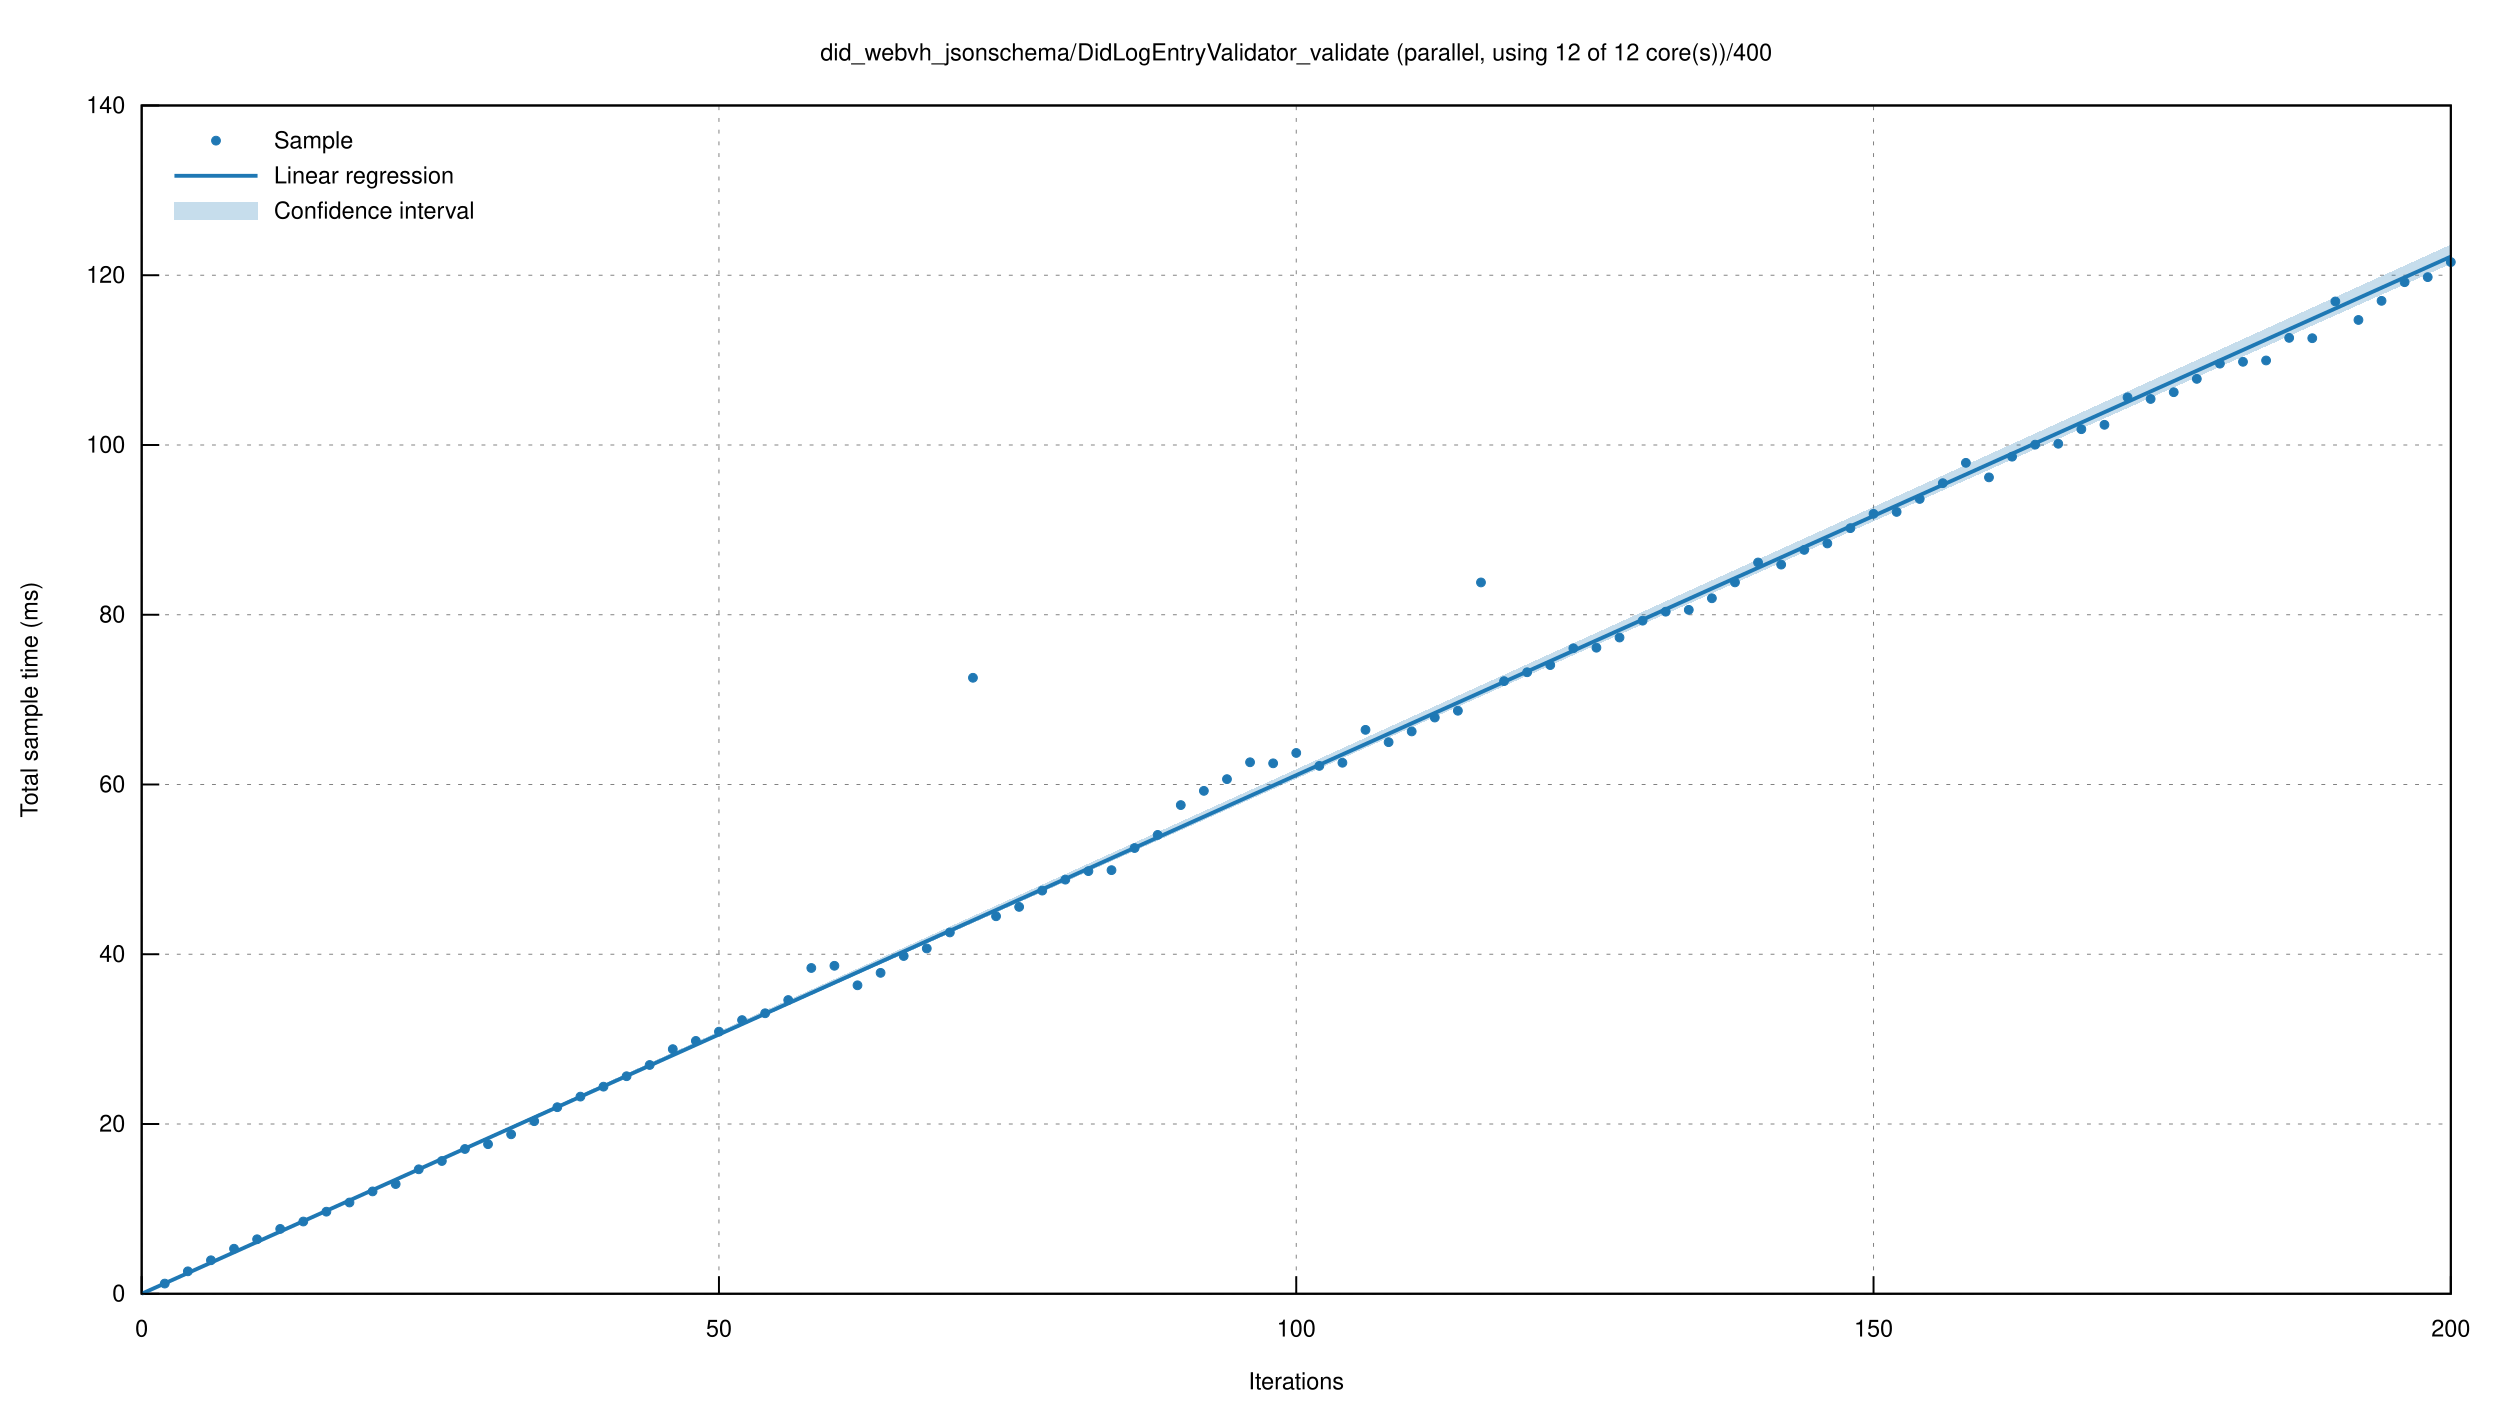
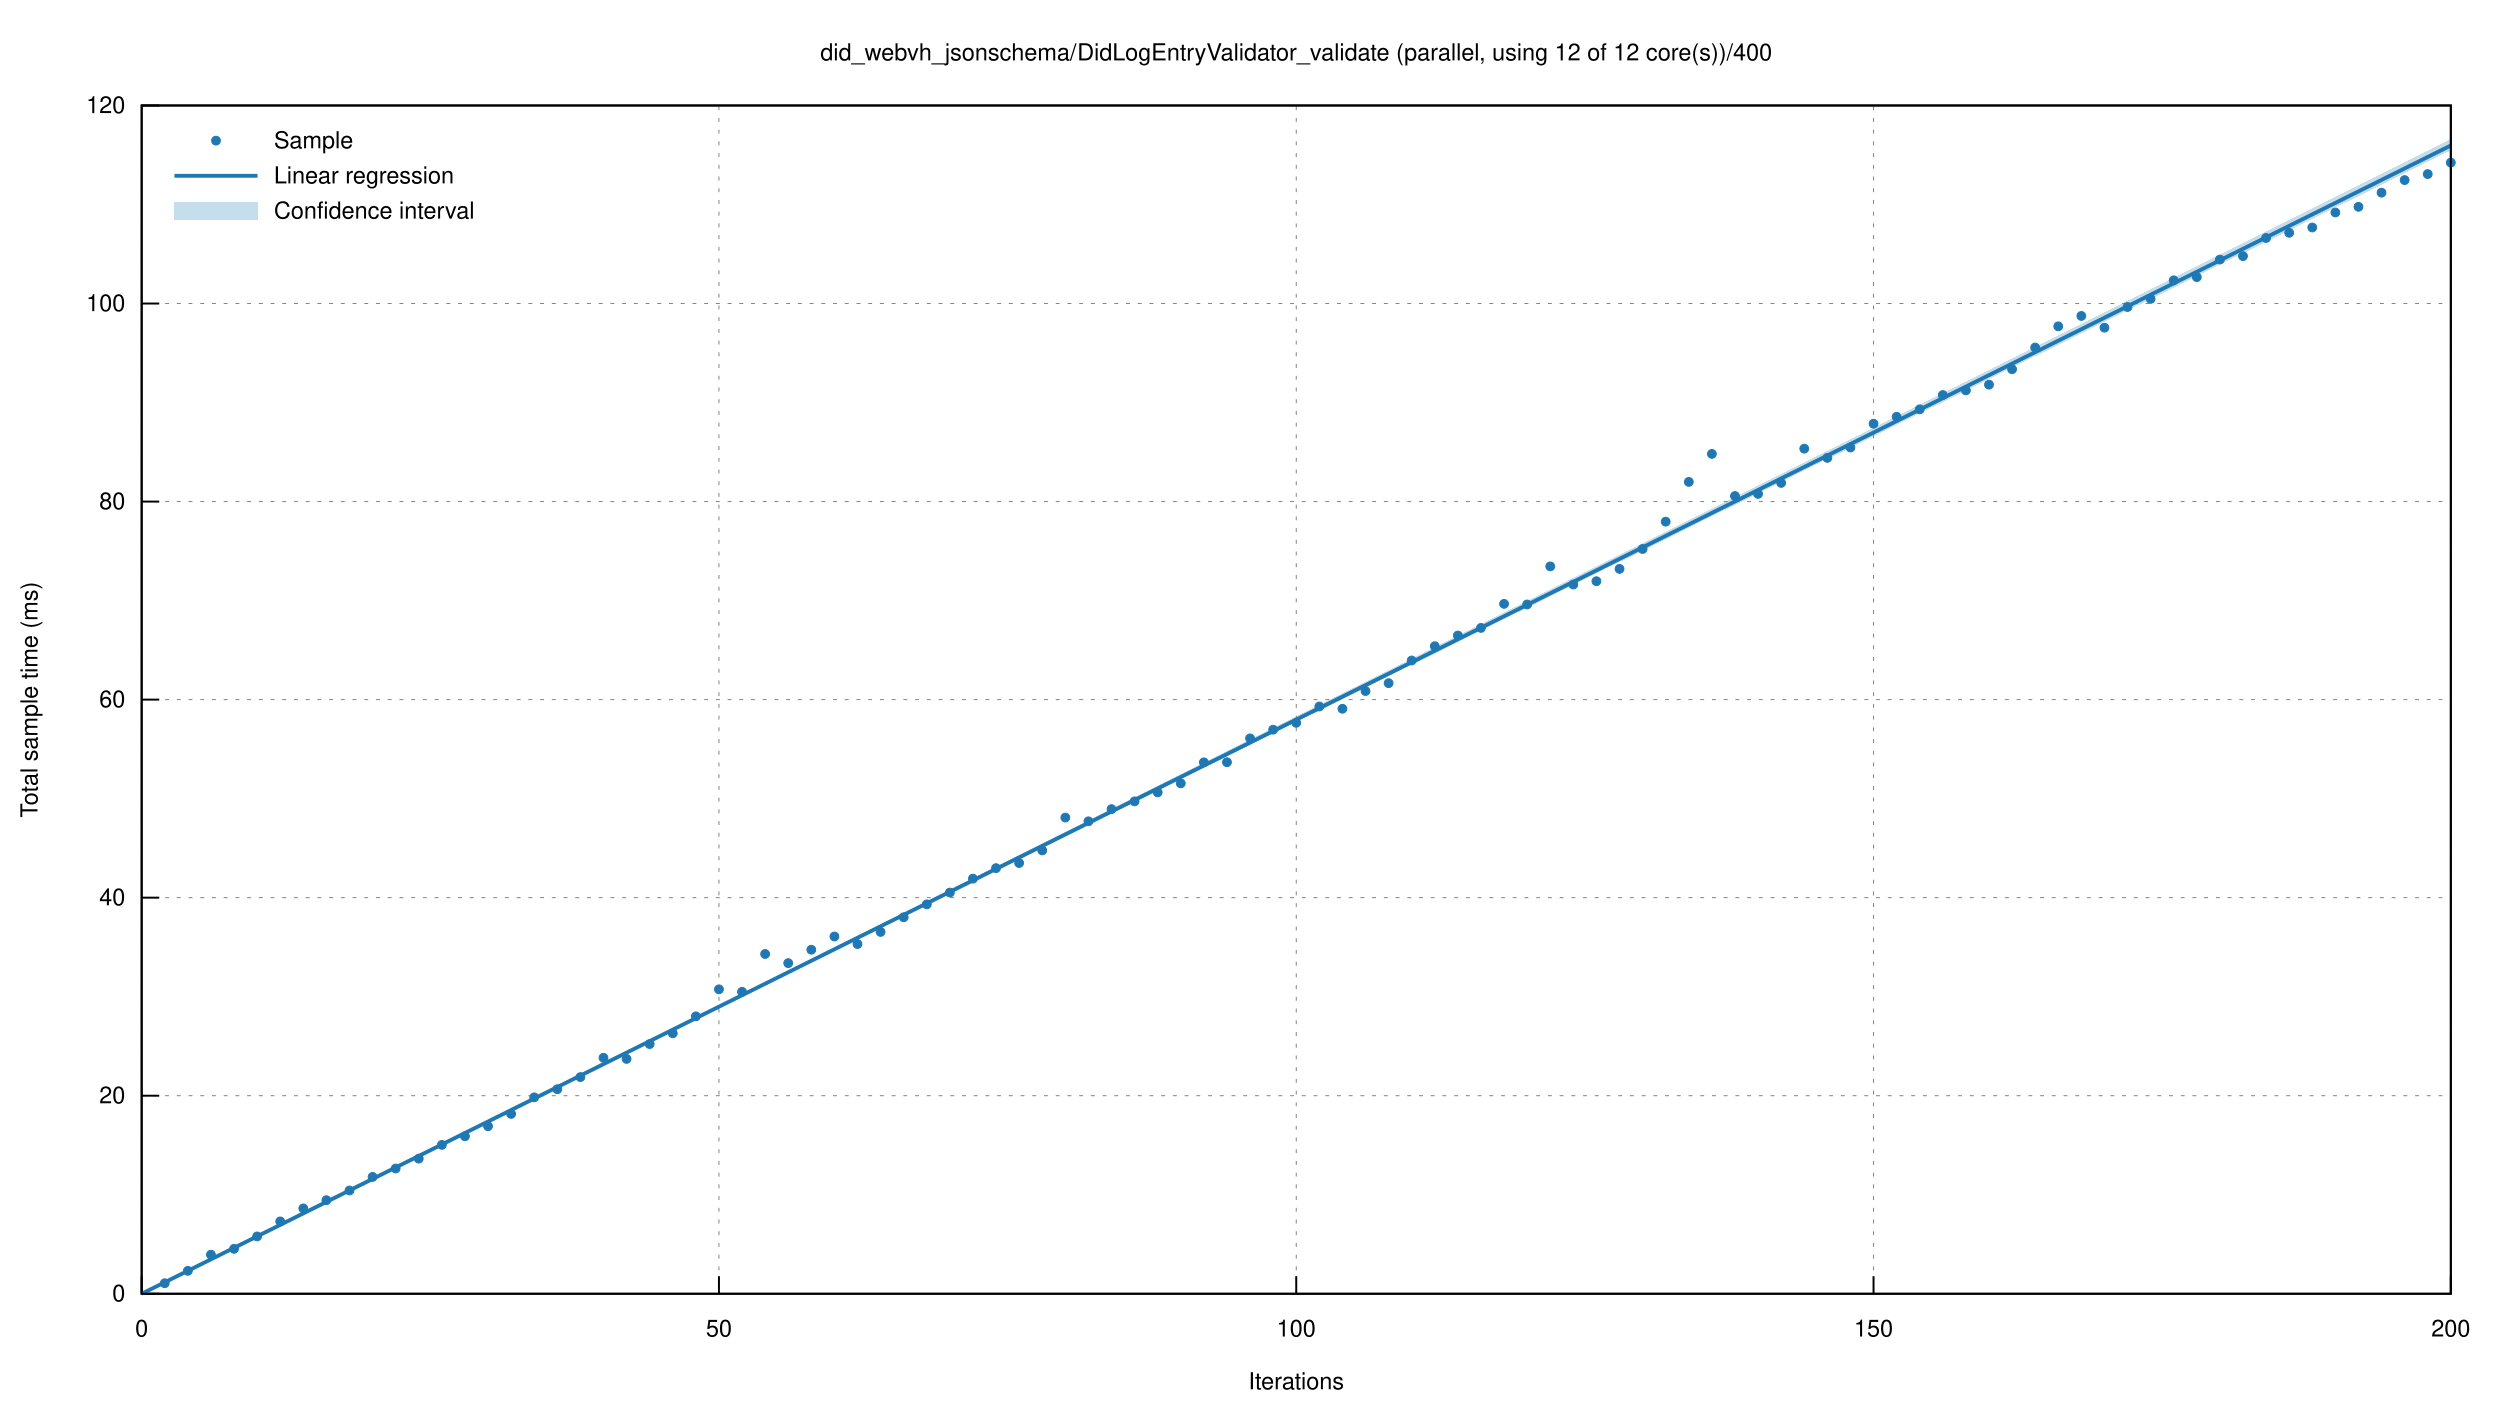
<svg xmlns="http://www.w3.org/2000/svg" xmlns:xlink="http://www.w3.org/1999/xlink" viewBox="0 0 1280 720">
  <g id="gnuplot_canvas">
    <rect x="0" y="0" width="1280" height="720" fill="none" />
    <defs>
      <circle id="gpDot" r="0.5" stroke-width="0.5" stroke="currentColor" />
      <path id="gpPt0" stroke-width="0.222" stroke="currentColor" d="M-1,0 h2 M0,-1 v2" />
      <path id="gpPt1" stroke-width="0.222" stroke="currentColor" d="M-1,-1 L1,1 M1,-1 L-1,1" />
      <path id="gpPt2" stroke-width="0.222" stroke="currentColor" d="M-1,0 L1,0 M0,-1 L0,1 M-1,-1 L1,1 M-1,1 L1,-1" />
      <rect id="gpPt3" stroke-width="0.222" stroke="currentColor" x="-1" y="-1" width="2" height="2" />
      <rect id="gpPt4" stroke-width="0.222" stroke="currentColor" fill="currentColor" x="-1" y="-1" width="2" height="2" />
      <circle id="gpPt5" stroke-width="0.222" stroke="currentColor" cx="0" cy="0" r="1" />
      <use xlink:href="#gpPt5" id="gpPt6" fill="currentColor" stroke="none" />
      <path id="gpPt7" stroke-width="0.222" stroke="currentColor" d="M0,-1.33 L-1.33,0.67 L1.33,0.67 z" />
      <use xlink:href="#gpPt7" id="gpPt8" fill="currentColor" stroke="none" />
      <use xlink:href="#gpPt7" id="gpPt9" stroke="currentColor" transform="rotate(180)" />
      <use xlink:href="#gpPt9" id="gpPt10" fill="currentColor" stroke="none" />
      <use xlink:href="#gpPt3" id="gpPt11" stroke="currentColor" transform="rotate(45)" />
      <use xlink:href="#gpPt11" id="gpPt12" fill="currentColor" stroke="none" />
      <path id="gpPt13" stroke-width="0.222" stroke="currentColor" d="M0,1.330 L1.265,0.411 L0.782,-1.067 L-0.782,-1.076 L-1.265,0.411 z" />
      <use xlink:href="#gpPt13" id="gpPt14" fill="currentColor" stroke="none" />
      <filter id="textbox" filterUnits="objectBoundingBox" x="0" y="0" height="1" width="1">
        <feFlood flood-color="white" flood-opacity="1" result="bgnd" />
        <feComposite in="SourceGraphic" in2="bgnd" operator="atop" />
      </filter>
      <filter id="greybox" filterUnits="objectBoundingBox" x="0" y="0" height="1" width="1">
        <feFlood flood-color="lightgrey" flood-opacity="1" result="grey" />
        <feComposite in="SourceGraphic" in2="grey" operator="atop" />
      </filter>
    </defs>
    <g fill="none" color="white" stroke="currentColor" stroke-width="1.00" stroke-linecap="butt" stroke-linejoin="miter">
</g>
    <g fill="none" color="black" stroke="currentColor" stroke-width="1.00" stroke-linecap="butt" stroke-linejoin="miter">
</g>
    <g fill="none" color="black" stroke="black" stroke-width="0.50" stroke-linecap="butt" stroke-linejoin="miter">
</g>
    <g fill="none" color="gray" stroke="currentColor" stroke-width="0.50" stroke-linecap="butt" stroke-linejoin="miter">
      <path stroke="gray" stroke-dasharray="2,4" class="gridline" d="M72.53,662.40 L1254.82,662.40  " />
    </g>
    <g fill="none" color="gray" stroke="gray" stroke-width="1.00" stroke-linecap="butt" stroke-linejoin="miter">
</g>
    <g fill="none" color="black" stroke="currentColor" stroke-width="1.00" stroke-linecap="butt" stroke-linejoin="miter">
      <path stroke="black" d="M72.53,662.40 L81.53,662.40  " />
      <g transform="translate(64.14,666.30)" stroke="none" fill="black" font-family="Helvetica" font-size="12.00" text-anchor="end">
        <text>
          <tspan font-family="Helvetica"> 0</tspan>
        </text>
      </g>
    </g>
    <g fill="none" color="black" stroke="currentColor" stroke-width="1.00" stroke-linecap="butt" stroke-linejoin="miter">
</g>
    <g fill="none" color="black" stroke="black" stroke-width="0.50" stroke-linecap="butt" stroke-linejoin="miter">
</g>
    <g fill="none" color="gray" stroke="currentColor" stroke-width="0.50" stroke-linecap="butt" stroke-linejoin="miter">
-       <path stroke="gray" stroke-dasharray="2,4" class="gridline" d="M72.53,575.49 L1254.82,575.49  " />
-     </g>
-     <g fill="none" color="gray" stroke="gray" stroke-width="1.00" stroke-linecap="butt" stroke-linejoin="miter">
- </g>
-     <g fill="none" color="black" stroke="currentColor" stroke-width="1.00" stroke-linecap="butt" stroke-linejoin="miter">
-       <path stroke="black" d="M72.53,575.49 L81.53,575.49  " />
-       <g transform="translate(64.14,579.39)" stroke="none" fill="black" font-family="Helvetica" font-size="12.00" text-anchor="end">
+       <path stroke="gray" stroke-dasharray="2,4" class="gridline" d="M72.53,561.00 L1254.82,561.00  " />
+     </g>
+     <g fill="none" color="gray" stroke="gray" stroke-width="1.00" stroke-linecap="butt" stroke-linejoin="miter">
+ </g>
+     <g fill="none" color="black" stroke="currentColor" stroke-width="1.00" stroke-linecap="butt" stroke-linejoin="miter">
+       <path stroke="black" d="M72.53,561.00 L81.53,561.00  " />
+       <g transform="translate(64.14,564.90)" stroke="none" fill="black" font-family="Helvetica" font-size="12.00" text-anchor="end">
        <text>
          <tspan font-family="Helvetica"> 20</tspan>
        </text>
      </g>
    </g>
    <g fill="none" color="black" stroke="currentColor" stroke-width="1.00" stroke-linecap="butt" stroke-linejoin="miter">
</g>
    <g fill="none" color="black" stroke="black" stroke-width="0.50" stroke-linecap="butt" stroke-linejoin="miter">
</g>
    <g fill="none" color="gray" stroke="currentColor" stroke-width="0.50" stroke-linecap="butt" stroke-linejoin="miter">
-       <path stroke="gray" stroke-dasharray="2,4" class="gridline" d="M72.53,488.57 L1254.82,488.57  " />
-     </g>
-     <g fill="none" color="gray" stroke="gray" stroke-width="1.00" stroke-linecap="butt" stroke-linejoin="miter">
- </g>
-     <g fill="none" color="black" stroke="currentColor" stroke-width="1.00" stroke-linecap="butt" stroke-linejoin="miter">
-       <path stroke="black" d="M72.53,488.57 L81.53,488.57  " />
-       <g transform="translate(64.14,492.47)" stroke="none" fill="black" font-family="Helvetica" font-size="12.00" text-anchor="end">
+       <path stroke="gray" stroke-dasharray="2,4" class="gridline" d="M72.53,459.60 L1254.82,459.60  " />
+     </g>
+     <g fill="none" color="gray" stroke="gray" stroke-width="1.00" stroke-linecap="butt" stroke-linejoin="miter">
+ </g>
+     <g fill="none" color="black" stroke="currentColor" stroke-width="1.00" stroke-linecap="butt" stroke-linejoin="miter">
+       <path stroke="black" d="M72.53,459.60 L81.53,459.60  " />
+       <g transform="translate(64.14,463.50)" stroke="none" fill="black" font-family="Helvetica" font-size="12.00" text-anchor="end">
        <text>
          <tspan font-family="Helvetica"> 40</tspan>
        </text>
      </g>
    </g>
    <g fill="none" color="black" stroke="currentColor" stroke-width="1.00" stroke-linecap="butt" stroke-linejoin="miter">
</g>
    <g fill="none" color="black" stroke="black" stroke-width="0.50" stroke-linecap="butt" stroke-linejoin="miter">
</g>
    <g fill="none" color="gray" stroke="currentColor" stroke-width="0.50" stroke-linecap="butt" stroke-linejoin="miter">
-       <path stroke="gray" stroke-dasharray="2,4" class="gridline" d="M72.53,401.66 L1254.82,401.66  " />
-     </g>
-     <g fill="none" color="gray" stroke="gray" stroke-width="1.00" stroke-linecap="butt" stroke-linejoin="miter">
- </g>
-     <g fill="none" color="black" stroke="currentColor" stroke-width="1.00" stroke-linecap="butt" stroke-linejoin="miter">
-       <path stroke="black" d="M72.53,401.66 L81.53,401.66  " />
-       <g transform="translate(64.14,405.56)" stroke="none" fill="black" font-family="Helvetica" font-size="12.00" text-anchor="end">
+       <path stroke="gray" stroke-dasharray="2,4" class="gridline" d="M72.53,358.20 L1254.82,358.20  " />
+     </g>
+     <g fill="none" color="gray" stroke="gray" stroke-width="1.00" stroke-linecap="butt" stroke-linejoin="miter">
+ </g>
+     <g fill="none" color="black" stroke="currentColor" stroke-width="1.00" stroke-linecap="butt" stroke-linejoin="miter">
+       <path stroke="black" d="M72.53,358.20 L81.53,358.20  " />
+       <g transform="translate(64.14,362.10)" stroke="none" fill="black" font-family="Helvetica" font-size="12.00" text-anchor="end">
        <text>
          <tspan font-family="Helvetica"> 60</tspan>
        </text>
      </g>
    </g>
    <g fill="none" color="black" stroke="currentColor" stroke-width="1.00" stroke-linecap="butt" stroke-linejoin="miter">
</g>
    <g fill="none" color="black" stroke="black" stroke-width="0.50" stroke-linecap="butt" stroke-linejoin="miter">
</g>
    <g fill="none" color="gray" stroke="currentColor" stroke-width="0.50" stroke-linecap="butt" stroke-linejoin="miter">
-       <path stroke="gray" stroke-dasharray="2,4" class="gridline" d="M72.53,314.75 L1254.82,314.75  " />
-     </g>
-     <g fill="none" color="gray" stroke="gray" stroke-width="1.00" stroke-linecap="butt" stroke-linejoin="miter">
- </g>
-     <g fill="none" color="black" stroke="currentColor" stroke-width="1.00" stroke-linecap="butt" stroke-linejoin="miter">
-       <path stroke="black" d="M72.53,314.75 L81.53,314.75  " />
-       <g transform="translate(64.14,318.65)" stroke="none" fill="black" font-family="Helvetica" font-size="12.00" text-anchor="end">
+       <path stroke="gray" stroke-dasharray="2,4" class="gridline" d="M72.53,256.81 L1254.82,256.81  " />
+     </g>
+     <g fill="none" color="gray" stroke="gray" stroke-width="1.00" stroke-linecap="butt" stroke-linejoin="miter">
+ </g>
+     <g fill="none" color="black" stroke="currentColor" stroke-width="1.00" stroke-linecap="butt" stroke-linejoin="miter">
+       <path stroke="black" d="M72.53,256.81 L81.53,256.81  " />
+       <g transform="translate(64.14,260.71)" stroke="none" fill="black" font-family="Helvetica" font-size="12.00" text-anchor="end">
        <text>
          <tspan font-family="Helvetica"> 80</tspan>
        </text>
      </g>
    </g>
    <g fill="none" color="black" stroke="currentColor" stroke-width="1.00" stroke-linecap="butt" stroke-linejoin="miter">
</g>
    <g fill="none" color="black" stroke="black" stroke-width="0.50" stroke-linecap="butt" stroke-linejoin="miter">
</g>
    <g fill="none" color="gray" stroke="currentColor" stroke-width="0.50" stroke-linecap="butt" stroke-linejoin="miter">
-       <path stroke="gray" stroke-dasharray="2,4" class="gridline" d="M72.53,227.84 L1254.82,227.84  " />
-     </g>
-     <g fill="none" color="gray" stroke="gray" stroke-width="1.00" stroke-linecap="butt" stroke-linejoin="miter">
- </g>
-     <g fill="none" color="black" stroke="currentColor" stroke-width="1.00" stroke-linecap="butt" stroke-linejoin="miter">
-       <path stroke="black" d="M72.53,227.84 L81.53,227.84  " />
-       <g transform="translate(64.14,231.74)" stroke="none" fill="black" font-family="Helvetica" font-size="12.00" text-anchor="end">
+       <path stroke="gray" stroke-dasharray="2,4" class="gridline" d="M72.53,155.41 L1254.82,155.41  " />
+     </g>
+     <g fill="none" color="gray" stroke="gray" stroke-width="1.00" stroke-linecap="butt" stroke-linejoin="miter">
+ </g>
+     <g fill="none" color="black" stroke="currentColor" stroke-width="1.00" stroke-linecap="butt" stroke-linejoin="miter">
+       <path stroke="black" d="M72.53,155.41 L81.53,155.41  " />
+       <g transform="translate(64.14,159.31)" stroke="none" fill="black" font-family="Helvetica" font-size="12.00" text-anchor="end">
        <text>
          <tspan font-family="Helvetica"> 100</tspan>
-         </text>
-       </g>
-     </g>
-     <g fill="none" color="black" stroke="currentColor" stroke-width="1.00" stroke-linecap="butt" stroke-linejoin="miter">
- </g>
-     <g fill="none" color="black" stroke="black" stroke-width="0.50" stroke-linecap="butt" stroke-linejoin="miter">
- </g>
-     <g fill="none" color="gray" stroke="currentColor" stroke-width="0.50" stroke-linecap="butt" stroke-linejoin="miter">
-       <path stroke="gray" stroke-dasharray="2,4" class="gridline" d="M72.53,140.92 L1254.82,140.92  " />
-     </g>
-     <g fill="none" color="gray" stroke="gray" stroke-width="1.00" stroke-linecap="butt" stroke-linejoin="miter">
- </g>
-     <g fill="none" color="black" stroke="currentColor" stroke-width="1.00" stroke-linecap="butt" stroke-linejoin="miter">
-       <path stroke="black" d="M72.53,140.92 L81.53,140.92  " />
-       <g transform="translate(64.14,144.82)" stroke="none" fill="black" font-family="Helvetica" font-size="12.00" text-anchor="end">
-         <text>
-           <tspan font-family="Helvetica"> 120</tspan>
        </text>
      </g>
    </g>
    <g fill="none" color="black" stroke="currentColor" stroke-width="1.00" stroke-linecap="butt" stroke-linejoin="miter">
</g>
    <g fill="none" color="black" stroke="black" stroke-width="0.50" stroke-linecap="butt" stroke-linejoin="miter">
</g>
    <g fill="none" color="gray" stroke="currentColor" stroke-width="0.50" stroke-linecap="butt" stroke-linejoin="miter">
      <path stroke="gray" stroke-dasharray="2,4" class="gridline" d="M72.53,54.01 L1254.82,54.01  " />
    </g>
    <g fill="none" color="gray" stroke="gray" stroke-width="1.00" stroke-linecap="butt" stroke-linejoin="miter">
</g>
    <g fill="none" color="black" stroke="currentColor" stroke-width="1.00" stroke-linecap="butt" stroke-linejoin="miter">
      <path stroke="black" d="M72.53,54.01 L81.53,54.01  " />
      <g transform="translate(64.14,57.91)" stroke="none" fill="black" font-family="Helvetica" font-size="12.00" text-anchor="end">
        <text>
-           <tspan font-family="Helvetica"> 140</tspan>
+           <tspan font-family="Helvetica"> 120</tspan>
        </text>
      </g>
    </g>
    <g fill="none" color="black" stroke="currentColor" stroke-width="1.00" stroke-linecap="butt" stroke-linejoin="miter">
</g>
    <g fill="none" color="black" stroke="black" stroke-width="0.50" stroke-linecap="butt" stroke-linejoin="miter">
</g>
    <g fill="none" color="gray" stroke="currentColor" stroke-width="0.50" stroke-linecap="butt" stroke-linejoin="miter">
      <path stroke="gray" stroke-dasharray="2,4" class="gridline" d="M72.53,662.40 L72.53,54.01  " />
    </g>
    <g fill="none" color="gray" stroke="gray" stroke-width="1.00" stroke-linecap="butt" stroke-linejoin="miter">
</g>
    <g fill="none" color="black" stroke="currentColor" stroke-width="1.00" stroke-linecap="butt" stroke-linejoin="miter">
      <path stroke="black" d="M72.53,662.40 L72.53,653.40  " />
      <g transform="translate(72.53,684.30)" stroke="none" fill="black" font-family="Helvetica" font-size="12.00" text-anchor="middle">
        <text>
          <tspan font-family="Helvetica"> 0</tspan>
        </text>
      </g>
    </g>
    <g fill="none" color="black" stroke="currentColor" stroke-width="1.00" stroke-linecap="butt" stroke-linejoin="miter">
</g>
    <g fill="none" color="black" stroke="black" stroke-width="0.50" stroke-linecap="butt" stroke-linejoin="miter">
</g>
    <g fill="none" color="gray" stroke="currentColor" stroke-width="0.50" stroke-linecap="butt" stroke-linejoin="miter">
      <path stroke="gray" stroke-dasharray="2,4" class="gridline" d="M368.10,662.40 L368.10,54.01  " />
    </g>
    <g fill="none" color="gray" stroke="gray" stroke-width="1.00" stroke-linecap="butt" stroke-linejoin="miter">
</g>
    <g fill="none" color="black" stroke="currentColor" stroke-width="1.00" stroke-linecap="butt" stroke-linejoin="miter">
      <path stroke="black" d="M368.10,662.40 L368.10,653.40  " />
      <g transform="translate(368.10,684.30)" stroke="none" fill="black" font-family="Helvetica" font-size="12.00" text-anchor="middle">
        <text>
          <tspan font-family="Helvetica"> 50</tspan>
        </text>
      </g>
    </g>
    <g fill="none" color="black" stroke="currentColor" stroke-width="1.00" stroke-linecap="butt" stroke-linejoin="miter">
</g>
    <g fill="none" color="black" stroke="black" stroke-width="0.50" stroke-linecap="butt" stroke-linejoin="miter">
</g>
    <g fill="none" color="gray" stroke="currentColor" stroke-width="0.50" stroke-linecap="butt" stroke-linejoin="miter">
      <path stroke="gray" stroke-dasharray="2,4" class="gridline" d="M663.68,662.40 L663.68,54.01  " />
    </g>
    <g fill="none" color="gray" stroke="gray" stroke-width="1.00" stroke-linecap="butt" stroke-linejoin="miter">
</g>
    <g fill="none" color="black" stroke="currentColor" stroke-width="1.00" stroke-linecap="butt" stroke-linejoin="miter">
      <path stroke="black" d="M663.68,662.40 L663.68,653.40  " />
      <g transform="translate(663.68,684.30)" stroke="none" fill="black" font-family="Helvetica" font-size="12.00" text-anchor="middle">
        <text>
          <tspan font-family="Helvetica"> 100</tspan>
        </text>
      </g>
    </g>
    <g fill="none" color="black" stroke="currentColor" stroke-width="1.00" stroke-linecap="butt" stroke-linejoin="miter">
</g>
    <g fill="none" color="black" stroke="black" stroke-width="0.50" stroke-linecap="butt" stroke-linejoin="miter">
</g>
    <g fill="none" color="gray" stroke="currentColor" stroke-width="0.50" stroke-linecap="butt" stroke-linejoin="miter">
      <path stroke="gray" stroke-dasharray="2,4" class="gridline" d="M959.25,662.40 L959.25,54.01  " />
    </g>
    <g fill="none" color="gray" stroke="gray" stroke-width="1.00" stroke-linecap="butt" stroke-linejoin="miter">
</g>
    <g fill="none" color="black" stroke="currentColor" stroke-width="1.00" stroke-linecap="butt" stroke-linejoin="miter">
      <path stroke="black" d="M959.25,662.40 L959.25,653.40  " />
      <g transform="translate(959.25,684.30)" stroke="none" fill="black" font-family="Helvetica" font-size="12.00" text-anchor="middle">
        <text>
          <tspan font-family="Helvetica"> 150</tspan>
        </text>
      </g>
    </g>
    <g fill="none" color="black" stroke="currentColor" stroke-width="1.00" stroke-linecap="butt" stroke-linejoin="miter">
</g>
    <g fill="none" color="black" stroke="black" stroke-width="0.50" stroke-linecap="butt" stroke-linejoin="miter">
</g>
    <g fill="none" color="gray" stroke="currentColor" stroke-width="0.50" stroke-linecap="butt" stroke-linejoin="miter">
      <path stroke="gray" stroke-dasharray="2,4" class="gridline" d="M1254.82,662.40 L1254.82,54.01  " />
    </g>
    <g fill="none" color="gray" stroke="gray" stroke-width="1.00" stroke-linecap="butt" stroke-linejoin="miter">
</g>
    <g fill="none" color="black" stroke="currentColor" stroke-width="1.00" stroke-linecap="butt" stroke-linejoin="miter">
      <path stroke="black" d="M1254.82,662.40 L1254.82,653.40  " />
      <g transform="translate(1254.82,684.30)" stroke="none" fill="black" font-family="Helvetica" font-size="12.00" text-anchor="middle">
        <text>
          <tspan font-family="Helvetica"> 200</tspan>
        </text>
      </g>
    </g>
    <g fill="none" color="black" stroke="currentColor" stroke-width="1.00" stroke-linecap="butt" stroke-linejoin="miter">
</g>
    <g fill="none" color="black" stroke="currentColor" stroke-width="1.00" stroke-linecap="butt" stroke-linejoin="miter">
      <path stroke="black" d="M72.53,54.01 L72.53,662.40 L1254.82,662.40 L1254.82,54.01 L72.53,54.01 Z  " />
    </g>
    <g fill="none" color="black" stroke="currentColor" stroke-width="1.00" stroke-linecap="butt" stroke-linejoin="miter">
</g>
    <g id="gnuplot_plot_1">
      <g fill="none" color="black" stroke="currentColor" stroke-width="1.00" stroke-linecap="butt" stroke-linejoin="miter">
        <g transform="translate(140.26,75.91)" stroke="none" fill="black" font-family="Helvetica" font-size="12.00" text-anchor="start">
          <text>
            <tspan font-family="Helvetica">Sample</tspan>
          </text>
        </g>
      </g>
      <g fill="none" color="black" stroke="currentColor" stroke-width="1.00" stroke-linecap="butt" stroke-linejoin="miter">
-         <use xlink:href="#gpPt6" transform="translate(84.35,657.19) scale(2.25)" color="rgb( 31, 120, 180)" />
-         <use xlink:href="#gpPt6" transform="translate(96.18,650.92) scale(2.25)" color="rgb( 31, 120, 180)" />
-         <use xlink:href="#gpPt6" transform="translate(108.00,645.26) scale(2.25)" color="rgb( 31, 120, 180)" />
-         <use xlink:href="#gpPt6" transform="translate(119.82,639.35) scale(2.25)" color="rgb( 31, 120, 180)" />
-         <use xlink:href="#gpPt6" transform="translate(131.64,634.50) scale(2.25)" color="rgb( 31, 120, 180)" />
-         <use xlink:href="#gpPt6" transform="translate(143.47,629.21) scale(2.25)" color="rgb( 31, 120, 180)" />
-         <use xlink:href="#gpPt6" transform="translate(155.29,625.42) scale(2.25)" color="rgb( 31, 120, 180)" />
-         <use xlink:href="#gpPt6" transform="translate(167.11,620.38) scale(2.25)" color="rgb( 31, 120, 180)" />
-         <use xlink:href="#gpPt6" transform="translate(178.94,615.68) scale(2.25)" color="rgb( 31, 120, 180)" />
-         <use xlink:href="#gpPt6" transform="translate(190.76,610.00) scale(2.25)" color="rgb( 31, 120, 180)" />
-         <use xlink:href="#gpPt6" transform="translate(202.58,606.23) scale(2.25)" color="rgb( 31, 120, 180)" />
-         <use xlink:href="#gpPt6" transform="translate(214.40,598.68) scale(2.25)" color="rgb( 31, 120, 180)" />
-         <use xlink:href="#gpPt6" transform="translate(226.23,594.43) scale(2.25)" color="rgb( 31, 120, 180)" />
-         <use xlink:href="#gpPt6" transform="translate(238.05,588.28) scale(2.25)" color="rgb( 31, 120, 180)" />
-         <use xlink:href="#gpPt6" transform="translate(249.87,585.82) scale(2.25)" color="rgb( 31, 120, 180)" />
-         <use xlink:href="#gpPt6" transform="translate(261.70,580.76) scale(2.25)" color="rgb( 31, 120, 180)" />
-         <use xlink:href="#gpPt6" transform="translate(273.52,574.05) scale(2.25)" color="rgb( 31, 120, 180)" />
-         <use xlink:href="#gpPt6" transform="translate(285.34,566.89) scale(2.25)" color="rgb( 31, 120, 180)" />
-         <use xlink:href="#gpPt6" transform="translate(297.17,561.47) scale(2.25)" color="rgb( 31, 120, 180)" />
-         <use xlink:href="#gpPt6" transform="translate(308.99,556.37) scale(2.25)" color="rgb( 31, 120, 180)" />
-         <use xlink:href="#gpPt6" transform="translate(320.81,551.03) scale(2.25)" color="rgb( 31, 120, 180)" />
-         <use xlink:href="#gpPt6" transform="translate(332.63,545.27) scale(2.25)" color="rgb( 31, 120, 180)" />
-         <use xlink:href="#gpPt6" transform="translate(344.46,537.16) scale(2.25)" color="rgb( 31, 120, 180)" />
-         <use xlink:href="#gpPt6" transform="translate(356.28,532.95) scale(2.25)" color="rgb( 31, 120, 180)" />
-         <use xlink:href="#gpPt6" transform="translate(368.10,528.21) scale(2.25)" color="rgb( 31, 120, 180)" />
-         <use xlink:href="#gpPt6" transform="translate(379.93,522.29) scale(2.25)" color="rgb( 31, 120, 180)" />
-         <use xlink:href="#gpPt6" transform="translate(391.75,518.79) scale(2.25)" color="rgb( 31, 120, 180)" />
-         <use xlink:href="#gpPt6" transform="translate(403.57,512.02) scale(2.25)" color="rgb( 31, 120, 180)" />
-         <use xlink:href="#gpPt6" transform="translate(415.39,495.61) scale(2.25)" color="rgb( 31, 120, 180)" />
-         <use xlink:href="#gpPt6" transform="translate(427.22,494.48) scale(2.25)" color="rgb( 31, 120, 180)" />
-         <use xlink:href="#gpPt6" transform="translate(439.04,504.47) scale(2.25)" color="rgb( 31, 120, 180)" />
-         <use xlink:href="#gpPt6" transform="translate(450.86,498.10) scale(2.25)" color="rgb( 31, 120, 180)" />
-         <use xlink:href="#gpPt6" transform="translate(462.69,489.47) scale(2.25)" color="rgb( 31, 120, 180)" />
-         <use xlink:href="#gpPt6" transform="translate(474.51,485.61) scale(2.25)" color="rgb( 31, 120, 180)" />
-         <use xlink:href="#gpPt6" transform="translate(486.33,477.41) scale(2.25)" color="rgb( 31, 120, 180)" />
-         <use xlink:href="#gpPt6" transform="translate(498.15,347.02) scale(2.25)" color="rgb( 31, 120, 180)" />
-         <use xlink:href="#gpPt6" transform="translate(509.98,469.12) scale(2.25)" color="rgb( 31, 120, 180)" />
-         <use xlink:href="#gpPt6" transform="translate(521.80,464.33) scale(2.25)" color="rgb( 31, 120, 180)" />
-         <use xlink:href="#gpPt6" transform="translate(533.62,455.99) scale(2.25)" color="rgb( 31, 120, 180)" />
-         <use xlink:href="#gpPt6" transform="translate(545.45,450.38) scale(2.25)" color="rgb( 31, 120, 180)" />
-         <use xlink:href="#gpPt6" transform="translate(557.27,446.01) scale(2.25)" color="rgb( 31, 120, 180)" />
-         <use xlink:href="#gpPt6" transform="translate(569.09,445.52) scale(2.25)" color="rgb( 31, 120, 180)" />
-         <use xlink:href="#gpPt6" transform="translate(580.91,434.19) scale(2.25)" color="rgb( 31, 120, 180)" />
-         <use xlink:href="#gpPt6" transform="translate(592.74,427.47) scale(2.25)" color="rgb( 31, 120, 180)" />
-         <use xlink:href="#gpPt6" transform="translate(604.56,412.20) scale(2.25)" color="rgb( 31, 120, 180)" />
-         <use xlink:href="#gpPt6" transform="translate(616.38,404.92) scale(2.25)" color="rgb( 31, 120, 180)" />
-         <use xlink:href="#gpPt6" transform="translate(628.21,398.92) scale(2.25)" color="rgb( 31, 120, 180)" />
-         <use xlink:href="#gpPt6" transform="translate(640.03,390.28) scale(2.25)" color="rgb( 31, 120, 180)" />
-         <use xlink:href="#gpPt6" transform="translate(651.85,390.82) scale(2.25)" color="rgb( 31, 120, 180)" />
-         <use xlink:href="#gpPt6" transform="translate(663.68,385.51) scale(2.25)" color="rgb( 31, 120, 180)" />
-         <use xlink:href="#gpPt6" transform="translate(675.50,392.14) scale(2.25)" color="rgb( 31, 120, 180)" />
-         <use xlink:href="#gpPt6" transform="translate(687.32,390.53) scale(2.25)" color="rgb( 31, 120, 180)" />
-         <use xlink:href="#gpPt6" transform="translate(699.14,373.68) scale(2.25)" color="rgb( 31, 120, 180)" />
-         <use xlink:href="#gpPt6" transform="translate(710.97,379.99) scale(2.25)" color="rgb( 31, 120, 180)" />
-         <use xlink:href="#gpPt6" transform="translate(722.79,374.49) scale(2.25)" color="rgb( 31, 120, 180)" />
-         <use xlink:href="#gpPt6" transform="translate(734.61,367.38) scale(2.25)" color="rgb( 31, 120, 180)" />
-         <use xlink:href="#gpPt6" transform="translate(746.44,363.90) scale(2.25)" color="rgb( 31, 120, 180)" />
-         <use xlink:href="#gpPt6" transform="translate(758.26,298.21) scale(2.25)" color="rgb( 31, 120, 180)" />
-         <use xlink:href="#gpPt6" transform="translate(770.08,348.74) scale(2.25)" color="rgb( 31, 120, 180)" />
-         <use xlink:href="#gpPt6" transform="translate(781.90,344.19) scale(2.25)" color="rgb( 31, 120, 180)" />
-         <use xlink:href="#gpPt6" transform="translate(793.73,340.52) scale(2.25)" color="rgb( 31, 120, 180)" />
-         <use xlink:href="#gpPt6" transform="translate(805.55,331.90) scale(2.25)" color="rgb( 31, 120, 180)" />
-         <use xlink:href="#gpPt6" transform="translate(817.37,331.63) scale(2.25)" color="rgb( 31, 120, 180)" />
-         <use xlink:href="#gpPt6" transform="translate(829.20,326.42) scale(2.25)" color="rgb( 31, 120, 180)" />
-         <use xlink:href="#gpPt6" transform="translate(841.02,317.79) scale(2.25)" color="rgb( 31, 120, 180)" />
-         <use xlink:href="#gpPt6" transform="translate(852.84,313.18) scale(2.25)" color="rgb( 31, 120, 180)" />
-         <use xlink:href="#gpPt6" transform="translate(864.66,312.25) scale(2.25)" color="rgb( 31, 120, 180)" />
-         <use xlink:href="#gpPt6" transform="translate(876.49,306.31) scale(2.25)" color="rgb( 31, 120, 180)" />
-         <use xlink:href="#gpPt6" transform="translate(888.31,298.18) scale(2.25)" color="rgb( 31, 120, 180)" />
-         <use xlink:href="#gpPt6" transform="translate(900.13,287.99) scale(2.25)" color="rgb( 31, 120, 180)" />
-         <use xlink:href="#gpPt6" transform="translate(911.96,289.08) scale(2.25)" color="rgb( 31, 120, 180)" />
-         <use xlink:href="#gpPt6" transform="translate(923.78,281.54) scale(2.25)" color="rgb( 31, 120, 180)" />
-         <use xlink:href="#gpPt6" transform="translate(935.60,278.25) scale(2.25)" color="rgb( 31, 120, 180)" />
-         <use xlink:href="#gpPt6" transform="translate(947.42,270.41) scale(2.25)" color="rgb( 31, 120, 180)" />
-         <use xlink:href="#gpPt6" transform="translate(959.25,263.08) scale(2.25)" color="rgb( 31, 120, 180)" />
-         <use xlink:href="#gpPt6" transform="translate(971.07,262.10) scale(2.25)" color="rgb( 31, 120, 180)" />
-         <use xlink:href="#gpPt6" transform="translate(982.89,255.46) scale(2.25)" color="rgb( 31, 120, 180)" />
-         <use xlink:href="#gpPt6" transform="translate(994.72,247.38) scale(2.25)" color="rgb( 31, 120, 180)" />
-         <use xlink:href="#gpPt6" transform="translate(1006.54,236.97) scale(2.25)" color="rgb( 31, 120, 180)" />
-         <use xlink:href="#gpPt6" transform="translate(1018.36,244.41) scale(2.25)" color="rgb( 31, 120, 180)" />
-         <use xlink:href="#gpPt6" transform="translate(1030.18,233.82) scale(2.25)" color="rgb( 31, 120, 180)" />
-         <use xlink:href="#gpPt6" transform="translate(1042.01,227.66) scale(2.25)" color="rgb( 31, 120, 180)" />
-         <use xlink:href="#gpPt6" transform="translate(1053.83,227.20) scale(2.25)" color="rgb( 31, 120, 180)" />
-         <use xlink:href="#gpPt6" transform="translate(1065.65,219.75) scale(2.25)" color="rgb( 31, 120, 180)" />
-         <use xlink:href="#gpPt6" transform="translate(1077.48,217.50) scale(2.25)" color="rgb( 31, 120, 180)" />
-         <use xlink:href="#gpPt6" transform="translate(1089.30,203.42) scale(2.25)" color="rgb( 31, 120, 180)" />
-         <use xlink:href="#gpPt6" transform="translate(1101.12,204.27) scale(2.25)" color="rgb( 31, 120, 180)" />
-         <use xlink:href="#gpPt6" transform="translate(1112.95,200.81) scale(2.25)" color="rgb( 31, 120, 180)" />
-         <use xlink:href="#gpPt6" transform="translate(1124.77,193.98) scale(2.25)" color="rgb( 31, 120, 180)" />
-         <use xlink:href="#gpPt6" transform="translate(1136.59,186.19) scale(2.25)" color="rgb( 31, 120, 180)" />
-         <use xlink:href="#gpPt6" transform="translate(1148.41,185.24) scale(2.25)" color="rgb( 31, 120, 180)" />
-         <use xlink:href="#gpPt6" transform="translate(1160.24,184.56) scale(2.25)" color="rgb( 31, 120, 180)" />
-         <use xlink:href="#gpPt6" transform="translate(1172.06,172.99) scale(2.25)" color="rgb( 31, 120, 180)" />
-         <use xlink:href="#gpPt6" transform="translate(1183.88,173.16) scale(2.25)" color="rgb( 31, 120, 180)" />
-         <use xlink:href="#gpPt6" transform="translate(1195.71,154.34) scale(2.25)" color="rgb( 31, 120, 180)" />
-         <use xlink:href="#gpPt6" transform="translate(1207.53,163.82) scale(2.25)" color="rgb( 31, 120, 180)" />
-         <use xlink:href="#gpPt6" transform="translate(1219.35,154.03) scale(2.25)" color="rgb( 31, 120, 180)" />
-         <use xlink:href="#gpPt6" transform="translate(1231.17,144.48) scale(2.25)" color="rgb( 31, 120, 180)" />
-         <use xlink:href="#gpPt6" transform="translate(1243.00,141.89) scale(2.25)" color="rgb( 31, 120, 180)" />
-         <use xlink:href="#gpPt6" transform="translate(1254.82,134.19) scale(2.25)" color="rgb( 31, 120, 180)" />
+         <use xlink:href="#gpPt6" transform="translate(84.35,657.01) scale(2.25)" color="rgb( 31, 120, 180)" />
+         <use xlink:href="#gpPt6" transform="translate(96.18,650.67) scale(2.25)" color="rgb( 31, 120, 180)" />
+         <use xlink:href="#gpPt6" transform="translate(108.00,642.40) scale(2.25)" color="rgb( 31, 120, 180)" />
+         <use xlink:href="#gpPt6" transform="translate(119.82,639.39) scale(2.25)" color="rgb( 31, 120, 180)" />
+         <use xlink:href="#gpPt6" transform="translate(131.64,633.05) scale(2.25)" color="rgb( 31, 120, 180)" />
+         <use xlink:href="#gpPt6" transform="translate(143.47,625.36) scale(2.25)" color="rgb( 31, 120, 180)" />
+         <use xlink:href="#gpPt6" transform="translate(155.29,618.71) scale(2.25)" color="rgb( 31, 120, 180)" />
+         <use xlink:href="#gpPt6" transform="translate(167.11,614.49) scale(2.25)" color="rgb( 31, 120, 180)" />
+         <use xlink:href="#gpPt6" transform="translate(178.94,609.52) scale(2.25)" color="rgb( 31, 120, 180)" />
+         <use xlink:href="#gpPt6" transform="translate(190.76,602.59) scale(2.25)" color="rgb( 31, 120, 180)" />
+         <use xlink:href="#gpPt6" transform="translate(202.58,598.27) scale(2.25)" color="rgb( 31, 120, 180)" />
+         <use xlink:href="#gpPt6" transform="translate(214.40,593.23) scale(2.25)" color="rgb( 31, 120, 180)" />
+         <use xlink:href="#gpPt6" transform="translate(226.23,586.19) scale(2.25)" color="rgb( 31, 120, 180)" />
+         <use xlink:href="#gpPt6" transform="translate(238.05,581.78) scale(2.25)" color="rgb( 31, 120, 180)" />
+         <use xlink:href="#gpPt6" transform="translate(249.87,576.62) scale(2.25)" color="rgb( 31, 120, 180)" />
+         <use xlink:href="#gpPt6" transform="translate(261.70,570.33) scale(2.25)" color="rgb( 31, 120, 180)" />
+         <use xlink:href="#gpPt6" transform="translate(273.52,561.84) scale(2.25)" color="rgb( 31, 120, 180)" />
+         <use xlink:href="#gpPt6" transform="translate(285.34,557.69) scale(2.25)" color="rgb( 31, 120, 180)" />
+         <use xlink:href="#gpPt6" transform="translate(297.17,551.47) scale(2.25)" color="rgb( 31, 120, 180)" />
+         <use xlink:href="#gpPt6" transform="translate(308.99,541.58) scale(2.25)" color="rgb( 31, 120, 180)" />
+         <use xlink:href="#gpPt6" transform="translate(320.81,542.16) scale(2.25)" color="rgb( 31, 120, 180)" />
+         <use xlink:href="#gpPt6" transform="translate(332.63,534.56) scale(2.25)" color="rgb( 31, 120, 180)" />
+         <use xlink:href="#gpPt6" transform="translate(344.46,529.05) scale(2.25)" color="rgb( 31, 120, 180)" />
+         <use xlink:href="#gpPt6" transform="translate(356.28,520.37) scale(2.25)" color="rgb( 31, 120, 180)" />
+         <use xlink:href="#gpPt6" transform="translate(368.10,506.53) scale(2.25)" color="rgb( 31, 120, 180)" />
+         <use xlink:href="#gpPt6" transform="translate(379.93,507.80) scale(2.25)" color="rgb( 31, 120, 180)" />
+         <use xlink:href="#gpPt6" transform="translate(391.75,488.44) scale(2.25)" color="rgb( 31, 120, 180)" />
+         <use xlink:href="#gpPt6" transform="translate(403.57,493.12) scale(2.25)" color="rgb( 31, 120, 180)" />
+         <use xlink:href="#gpPt6" transform="translate(415.39,486.26) scale(2.25)" color="rgb( 31, 120, 180)" />
+         <use xlink:href="#gpPt6" transform="translate(427.22,479.49) scale(2.25)" color="rgb( 31, 120, 180)" />
+         <use xlink:href="#gpPt6" transform="translate(439.04,483.34) scale(2.25)" color="rgb( 31, 120, 180)" />
+         <use xlink:href="#gpPt6" transform="translate(450.86,477.15) scale(2.25)" color="rgb( 31, 120, 180)" />
+         <use xlink:href="#gpPt6" transform="translate(462.69,469.63) scale(2.25)" color="rgb( 31, 120, 180)" />
+         <use xlink:href="#gpPt6" transform="translate(474.51,463.03) scale(2.25)" color="rgb( 31, 120, 180)" />
+         <use xlink:href="#gpPt6" transform="translate(486.33,456.99) scale(2.25)" color="rgb( 31, 120, 180)" />
+         <use xlink:href="#gpPt6" transform="translate(498.15,449.85) scale(2.25)" color="rgb( 31, 120, 180)" />
+         <use xlink:href="#gpPt6" transform="translate(509.98,444.49) scale(2.25)" color="rgb( 31, 120, 180)" />
+         <use xlink:href="#gpPt6" transform="translate(521.80,441.87) scale(2.25)" color="rgb( 31, 120, 180)" />
+         <use xlink:href="#gpPt6" transform="translate(533.62,435.42) scale(2.25)" color="rgb( 31, 120, 180)" />
+         <use xlink:href="#gpPt6" transform="translate(545.45,418.59) scale(2.25)" color="rgb( 31, 120, 180)" />
+         <use xlink:href="#gpPt6" transform="translate(557.27,420.51) scale(2.25)" color="rgb( 31, 120, 180)" />
+         <use xlink:href="#gpPt6" transform="translate(569.09,414.28) scale(2.25)" color="rgb( 31, 120, 180)" />
+         <use xlink:href="#gpPt6" transform="translate(580.91,410.31) scale(2.25)" color="rgb( 31, 120, 180)" />
+         <use xlink:href="#gpPt6" transform="translate(592.74,405.71) scale(2.25)" color="rgb( 31, 120, 180)" />
+         <use xlink:href="#gpPt6" transform="translate(604.56,401.08) scale(2.25)" color="rgb( 31, 120, 180)" />
+         <use xlink:href="#gpPt6" transform="translate(616.38,390.31) scale(2.25)" color="rgb( 31, 120, 180)" />
+         <use xlink:href="#gpPt6" transform="translate(628.21,390.26) scale(2.25)" color="rgb( 31, 120, 180)" />
+         <use xlink:href="#gpPt6" transform="translate(640.03,378.05) scale(2.25)" color="rgb( 31, 120, 180)" />
+         <use xlink:href="#gpPt6" transform="translate(651.85,373.59) scale(2.25)" color="rgb( 31, 120, 180)" />
+         <use xlink:href="#gpPt6" transform="translate(663.68,370.08) scale(2.25)" color="rgb( 31, 120, 180)" />
+         <use xlink:href="#gpPt6" transform="translate(675.50,361.72) scale(2.25)" color="rgb( 31, 120, 180)" />
+         <use xlink:href="#gpPt6" transform="translate(687.32,362.89) scale(2.25)" color="rgb( 31, 120, 180)" />
+         <use xlink:href="#gpPt6" transform="translate(699.14,353.81) scale(2.25)" color="rgb( 31, 120, 180)" />
+         <use xlink:href="#gpPt6" transform="translate(710.97,349.78) scale(2.25)" color="rgb( 31, 120, 180)" />
+         <use xlink:href="#gpPt6" transform="translate(722.79,338.16) scale(2.25)" color="rgb( 31, 120, 180)" />
+         <use xlink:href="#gpPt6" transform="translate(734.61,330.85) scale(2.25)" color="rgb( 31, 120, 180)" />
+         <use xlink:href="#gpPt6" transform="translate(746.44,325.38) scale(2.25)" color="rgb( 31, 120, 180)" />
+         <use xlink:href="#gpPt6" transform="translate(758.26,321.49) scale(2.25)" color="rgb( 31, 120, 180)" />
+         <use xlink:href="#gpPt6" transform="translate(770.08,309.18) scale(2.25)" color="rgb( 31, 120, 180)" />
+         <use xlink:href="#gpPt6" transform="translate(781.90,309.49) scale(2.25)" color="rgb( 31, 120, 180)" />
+         <use xlink:href="#gpPt6" transform="translate(793.73,289.99) scale(2.25)" color="rgb( 31, 120, 180)" />
+         <use xlink:href="#gpPt6" transform="translate(805.55,299.28) scale(2.25)" color="rgb( 31, 120, 180)" />
+         <use xlink:href="#gpPt6" transform="translate(817.37,297.58) scale(2.25)" color="rgb( 31, 120, 180)" />
+         <use xlink:href="#gpPt6" transform="translate(829.20,291.28) scale(2.25)" color="rgb( 31, 120, 180)" />
+         <use xlink:href="#gpPt6" transform="translate(841.02,281.07) scale(2.25)" color="rgb( 31, 120, 180)" />
+         <use xlink:href="#gpPt6" transform="translate(852.84,267.09) scale(2.25)" color="rgb( 31, 120, 180)" />
+         <use xlink:href="#gpPt6" transform="translate(864.66,246.73) scale(2.25)" color="rgb( 31, 120, 180)" />
+         <use xlink:href="#gpPt6" transform="translate(876.49,232.40) scale(2.25)" color="rgb( 31, 120, 180)" />
+         <use xlink:href="#gpPt6" transform="translate(888.31,253.97) scale(2.25)" color="rgb( 31, 120, 180)" />
+         <use xlink:href="#gpPt6" transform="translate(900.13,252.86) scale(2.25)" color="rgb( 31, 120, 180)" />
+         <use xlink:href="#gpPt6" transform="translate(911.96,247.25) scale(2.25)" color="rgb( 31, 120, 180)" />
+         <use xlink:href="#gpPt6" transform="translate(923.78,229.72) scale(2.25)" color="rgb( 31, 120, 180)" />
+         <use xlink:href="#gpPt6" transform="translate(935.60,234.43) scale(2.25)" color="rgb( 31, 120, 180)" />
+         <use xlink:href="#gpPt6" transform="translate(947.42,229.13) scale(2.25)" color="rgb( 31, 120, 180)" />
+         <use xlink:href="#gpPt6" transform="translate(959.25,216.94) scale(2.25)" color="rgb( 31, 120, 180)" />
+         <use xlink:href="#gpPt6" transform="translate(971.07,213.41) scale(2.25)" color="rgb( 31, 120, 180)" />
+         <use xlink:href="#gpPt6" transform="translate(982.89,209.58) scale(2.25)" color="rgb( 31, 120, 180)" />
+         <use xlink:href="#gpPt6" transform="translate(994.72,202.27) scale(2.25)" color="rgb( 31, 120, 180)" />
+         <use xlink:href="#gpPt6" transform="translate(1006.54,199.86) scale(2.25)" color="rgb( 31, 120, 180)" />
+         <use xlink:href="#gpPt6" transform="translate(1018.36,196.96) scale(2.25)" color="rgb( 31, 120, 180)" />
+         <use xlink:href="#gpPt6" transform="translate(1030.18,189.04) scale(2.25)" color="rgb( 31, 120, 180)" />
+         <use xlink:href="#gpPt6" transform="translate(1042.01,177.94) scale(2.25)" color="rgb( 31, 120, 180)" />
+         <use xlink:href="#gpPt6" transform="translate(1053.83,167.09) scale(2.25)" color="rgb( 31, 120, 180)" />
+         <use xlink:href="#gpPt6" transform="translate(1065.65,161.76) scale(2.25)" color="rgb( 31, 120, 180)" />
+         <use xlink:href="#gpPt6" transform="translate(1077.48,167.78) scale(2.25)" color="rgb( 31, 120, 180)" />
+         <use xlink:href="#gpPt6" transform="translate(1089.30,157.19) scale(2.25)" color="rgb( 31, 120, 180)" />
+         <use xlink:href="#gpPt6" transform="translate(1101.12,153.02) scale(2.25)" color="rgb( 31, 120, 180)" />
+         <use xlink:href="#gpPt6" transform="translate(1112.95,143.53) scale(2.25)" color="rgb( 31, 120, 180)" />
+         <use xlink:href="#gpPt6" transform="translate(1124.77,141.89) scale(2.25)" color="rgb( 31, 120, 180)" />
+         <use xlink:href="#gpPt6" transform="translate(1136.59,132.89) scale(2.25)" color="rgb( 31, 120, 180)" />
+         <use xlink:href="#gpPt6" transform="translate(1148.41,131.13) scale(2.25)" color="rgb( 31, 120, 180)" />
+         <use xlink:href="#gpPt6" transform="translate(1160.24,121.84) scale(2.25)" color="rgb( 31, 120, 180)" />
+         <use xlink:href="#gpPt6" transform="translate(1172.06,119.19) scale(2.25)" color="rgb( 31, 120, 180)" />
+         <use xlink:href="#gpPt6" transform="translate(1183.88,116.48) scale(2.25)" color="rgb( 31, 120, 180)" />
+         <use xlink:href="#gpPt6" transform="translate(1195.71,108.80) scale(2.25)" color="rgb( 31, 120, 180)" />
+         <use xlink:href="#gpPt6" transform="translate(1207.53,105.89) scale(2.25)" color="rgb( 31, 120, 180)" />
+         <use xlink:href="#gpPt6" transform="translate(1219.35,98.65) scale(2.25)" color="rgb( 31, 120, 180)" />
+         <use xlink:href="#gpPt6" transform="translate(1231.17,92.20) scale(2.25)" color="rgb( 31, 120, 180)" />
+         <use xlink:href="#gpPt6" transform="translate(1243.00,89.12) scale(2.25)" color="rgb( 31, 120, 180)" />
+         <use xlink:href="#gpPt6" transform="translate(1254.82,83.25) scale(2.25)" color="rgb( 31, 120, 180)" />
        <use xlink:href="#gpPt6" transform="translate(110.59,72.01) scale(2.25)" color="rgb( 31, 120, 180)" />
      </g>
    </g>
    <g id="gnuplot_plot_2">
      <g fill="none" color="white" stroke="rgb( 31, 120, 180)" stroke-width="2.00" stroke-linecap="butt" stroke-linejoin="miter">
</g>
      <g fill="none" color="black" stroke="currentColor" stroke-width="2.00" stroke-linecap="butt" stroke-linejoin="miter">
        <g transform="translate(140.26,93.91)" stroke="none" fill="black" font-family="Helvetica" font-size="12.00" text-anchor="start">
          <text>
            <tspan font-family="Helvetica">Linear regression</tspan>
          </text>
        </g>
      </g>
      <g fill="none" color="black" stroke="currentColor" stroke-width="2.00" stroke-linecap="butt" stroke-linejoin="miter">
-         <path stroke="rgb( 31, 120, 180)" d="M89.31,90.01 L131.87,90.01 M72.53,662.40 L1254.82,131.39  " />
+         <path stroke="rgb( 31, 120, 180)" d="M89.31,90.01 L131.87,90.01 M72.53,662.40 L1254.82,74.48  " />
      </g>
    </g>
    <g id="gnuplot_plot_3">
      <g fill="none" color="white" stroke="rgb( 31, 120, 180)" stroke-width="1.00" stroke-linecap="butt" stroke-linejoin="miter">
</g>
      <g fill="none" color="black" stroke="currentColor" stroke-width="1.00" stroke-linecap="butt" stroke-linejoin="miter">
        <g transform="translate(140.26,111.91)" stroke="none" fill="black" font-family="Helvetica" font-size="12.00" text-anchor="start">
          <text>
            <tspan font-family="Helvetica">Confidence interval</tspan>
          </text>
        </g>
      </g>
      <g fill="none" color="black" stroke="currentColor" stroke-width="1.00" stroke-linecap="butt" stroke-linejoin="miter">
        <g stroke="none" shape-rendering="crispEdges">
          <polygon fill="rgb( 31, 120, 180)" fill-opacity="0.25" points="89.31,112.51 131.87,112.51 131.87,103.51 89.31,103.51 " />
          <polygon fill="rgb( 31, 120, 180)" fill-opacity="0.25" points="72.53,662.40 72.53,662.40 72.53,662.40 " />
-           <polygon fill="rgb( 31, 120, 180)" fill-opacity="0.25" points="72.53,662.40 1254.82,135.10 1254.82,125.23 " />
+           <polygon fill="rgb( 31, 120, 180)" fill-opacity="0.25" points="72.53,662.40 1254.82,76.98 1254.82,71.22 " />
        </g>
      </g>
    </g>
    <g fill="none" color="white" stroke="rgb( 31, 120, 180)" stroke-width="2.00" stroke-linecap="butt" stroke-linejoin="miter">
</g>
    <g fill="none" color="black" stroke="currentColor" stroke-width="2.00" stroke-linecap="butt" stroke-linejoin="miter">
</g>
    <g fill="none" color="black" stroke="black" stroke-width="1.00" stroke-linecap="butt" stroke-linejoin="miter">
</g>
    <g fill="none" color="black" stroke="currentColor" stroke-width="1.00" stroke-linecap="butt" stroke-linejoin="miter">
      <path stroke="black" d="M72.53,54.01 L72.53,662.40 L1254.82,662.40 L1254.82,54.01 L72.53,54.01 Z  " />
      <g transform="translate(19.18,358.21) rotate(270.00)" stroke="none" fill="black" font-family="Helvetica" font-size="12.00" text-anchor="middle">
        <text>
          <tspan font-family="Helvetica">Total sample time (ms)</tspan>
        </text>
      </g>
    </g>
    <g fill="none" color="black" stroke="currentColor" stroke-width="1.00" stroke-linecap="butt" stroke-linejoin="miter">
      <g transform="translate(663.67,711.30)" stroke="none" fill="black" font-family="Helvetica" font-size="12.00" text-anchor="middle">
        <text>
          <tspan font-family="Helvetica">Iterations</tspan>
        </text>
      </g>
    </g>
    <g fill="none" color="black" stroke="currentColor" stroke-width="1.00" stroke-linecap="butt" stroke-linejoin="miter">
</g>
    <g fill="none" color="black" stroke="currentColor" stroke-width="1.00" stroke-linecap="butt" stroke-linejoin="miter">
      <g transform="translate(663.67,30.91)" stroke="none" fill="black" font-family="Helvetica" font-size="12.00" text-anchor="middle">
        <text>
          <tspan font-family="Helvetica">did_webvh_jsonschema/DidLogEntryValidator_validate (parallel, using 12 of 12 core(s))/400</tspan>
        </text>
      </g>
    </g>
    <g fill="none" color="black" stroke="currentColor" stroke-width="1.00" stroke-linecap="butt" stroke-linejoin="miter">
</g>
  </g>
</svg>
